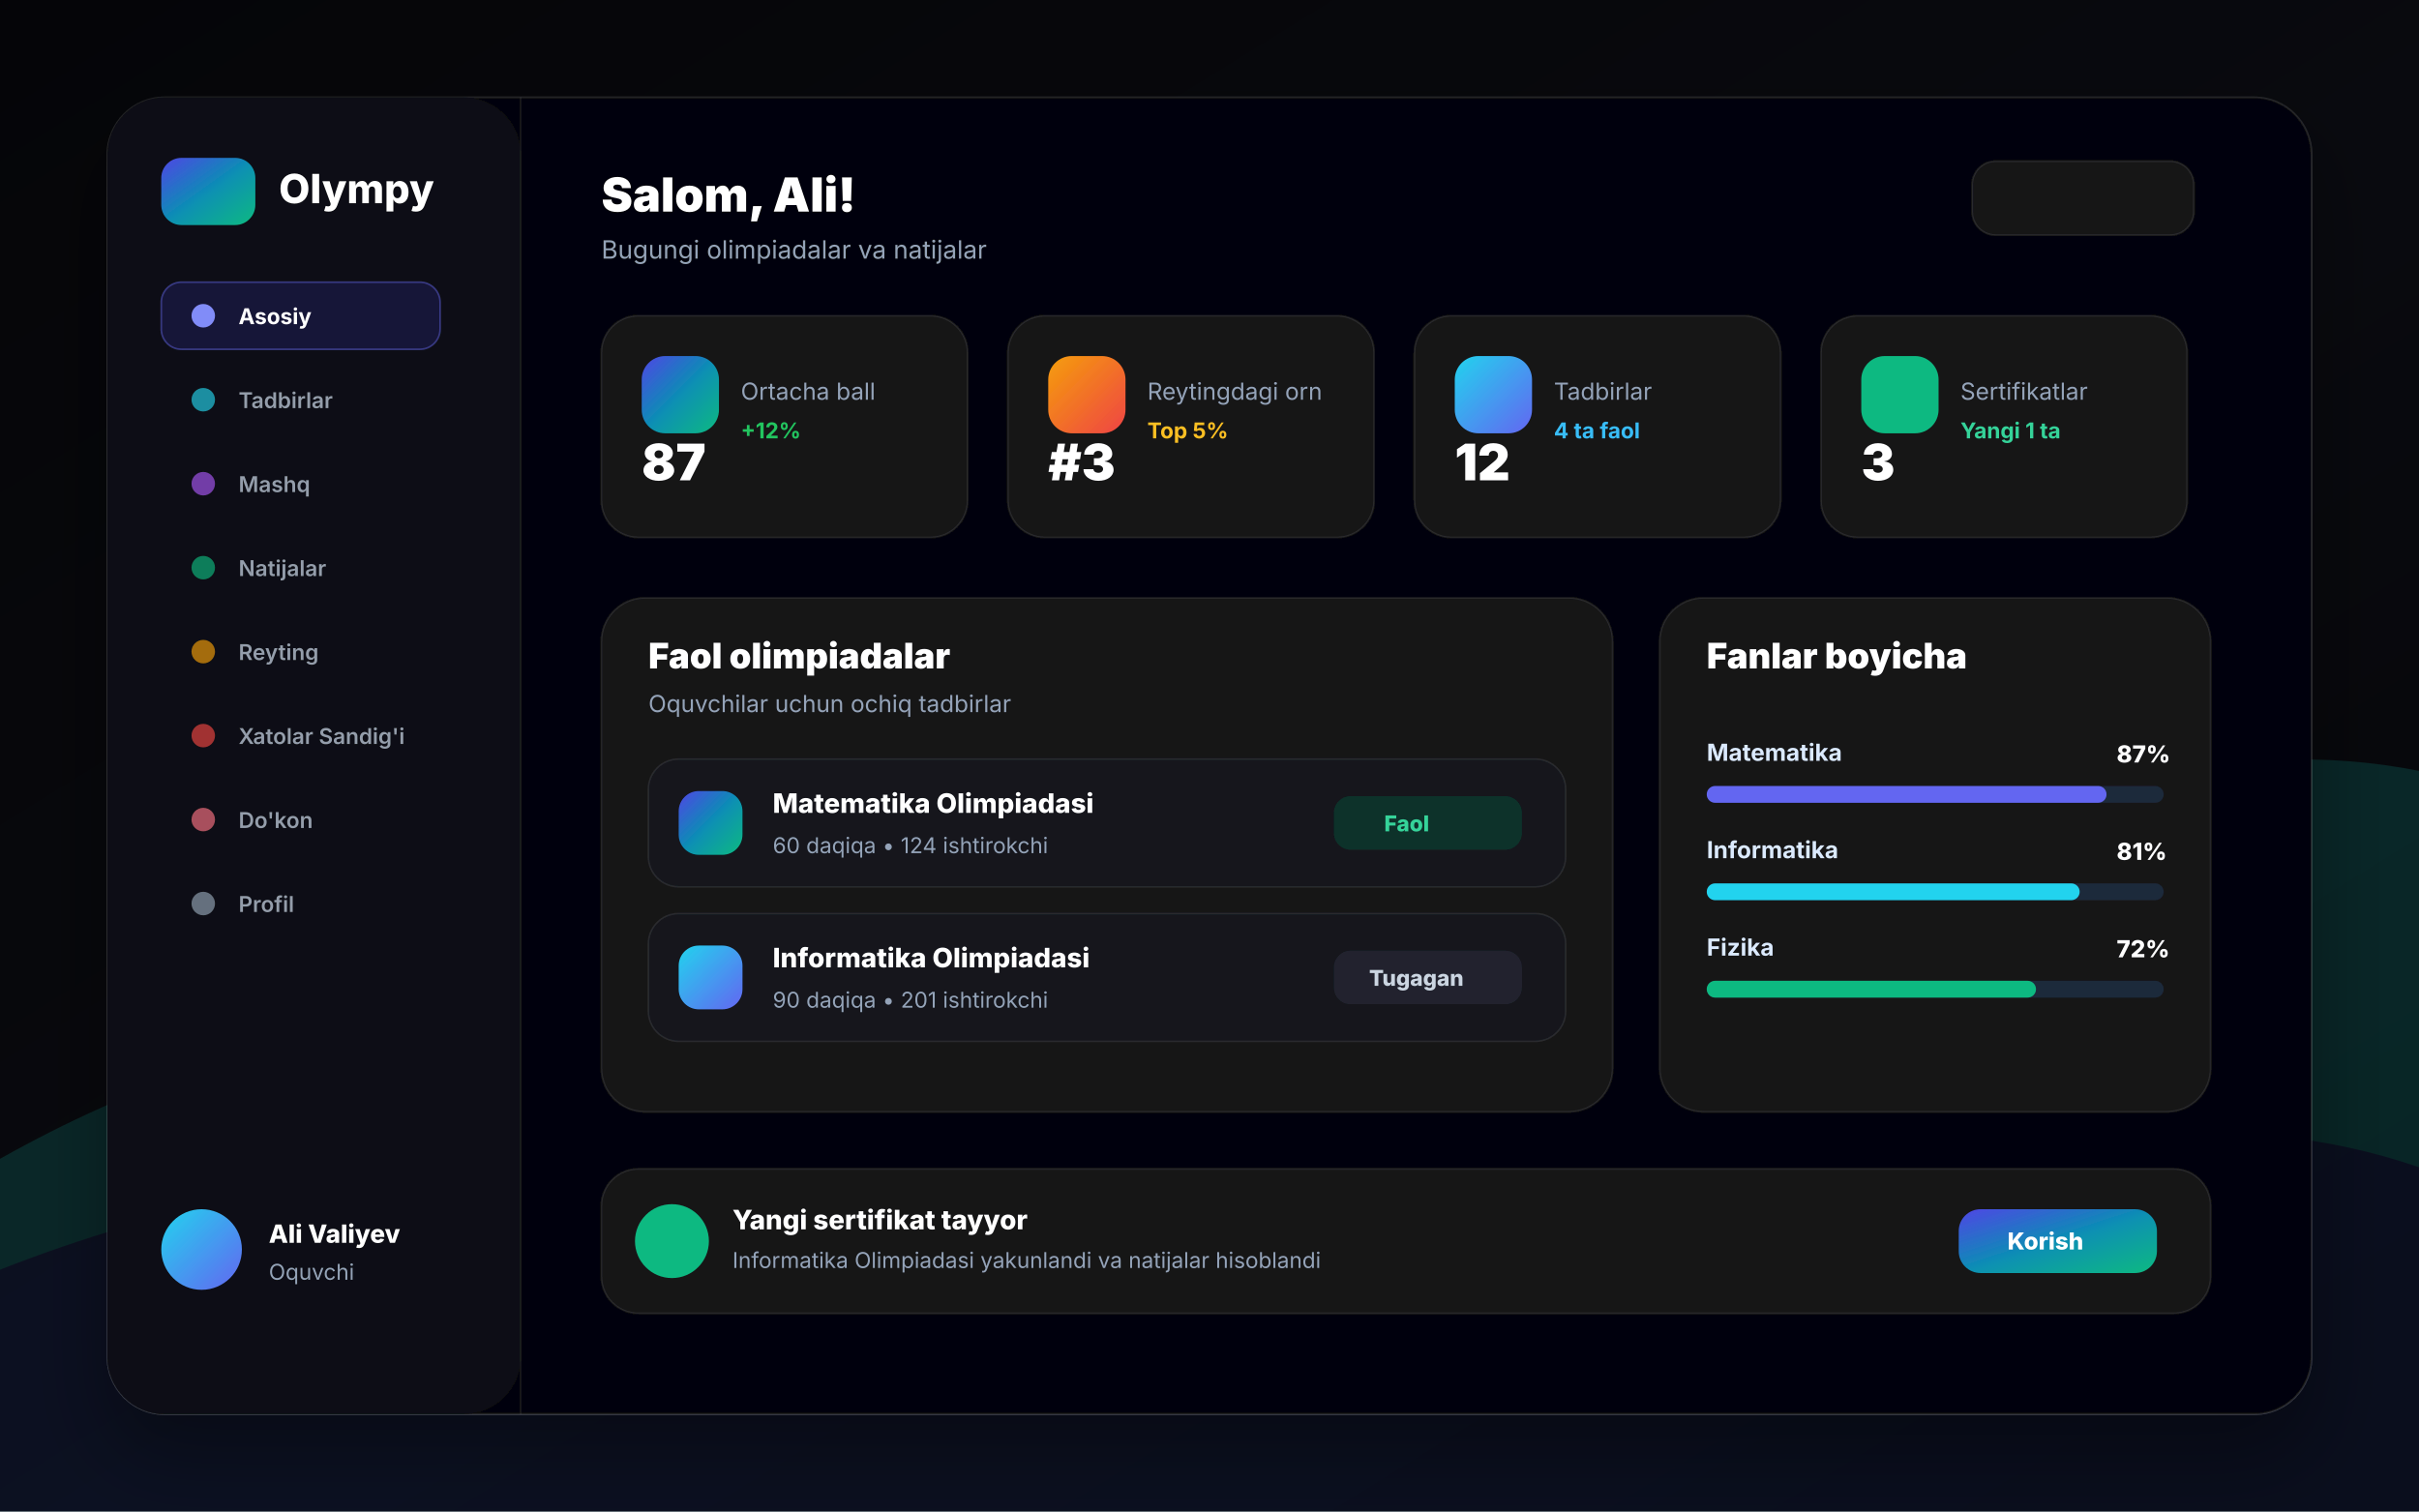
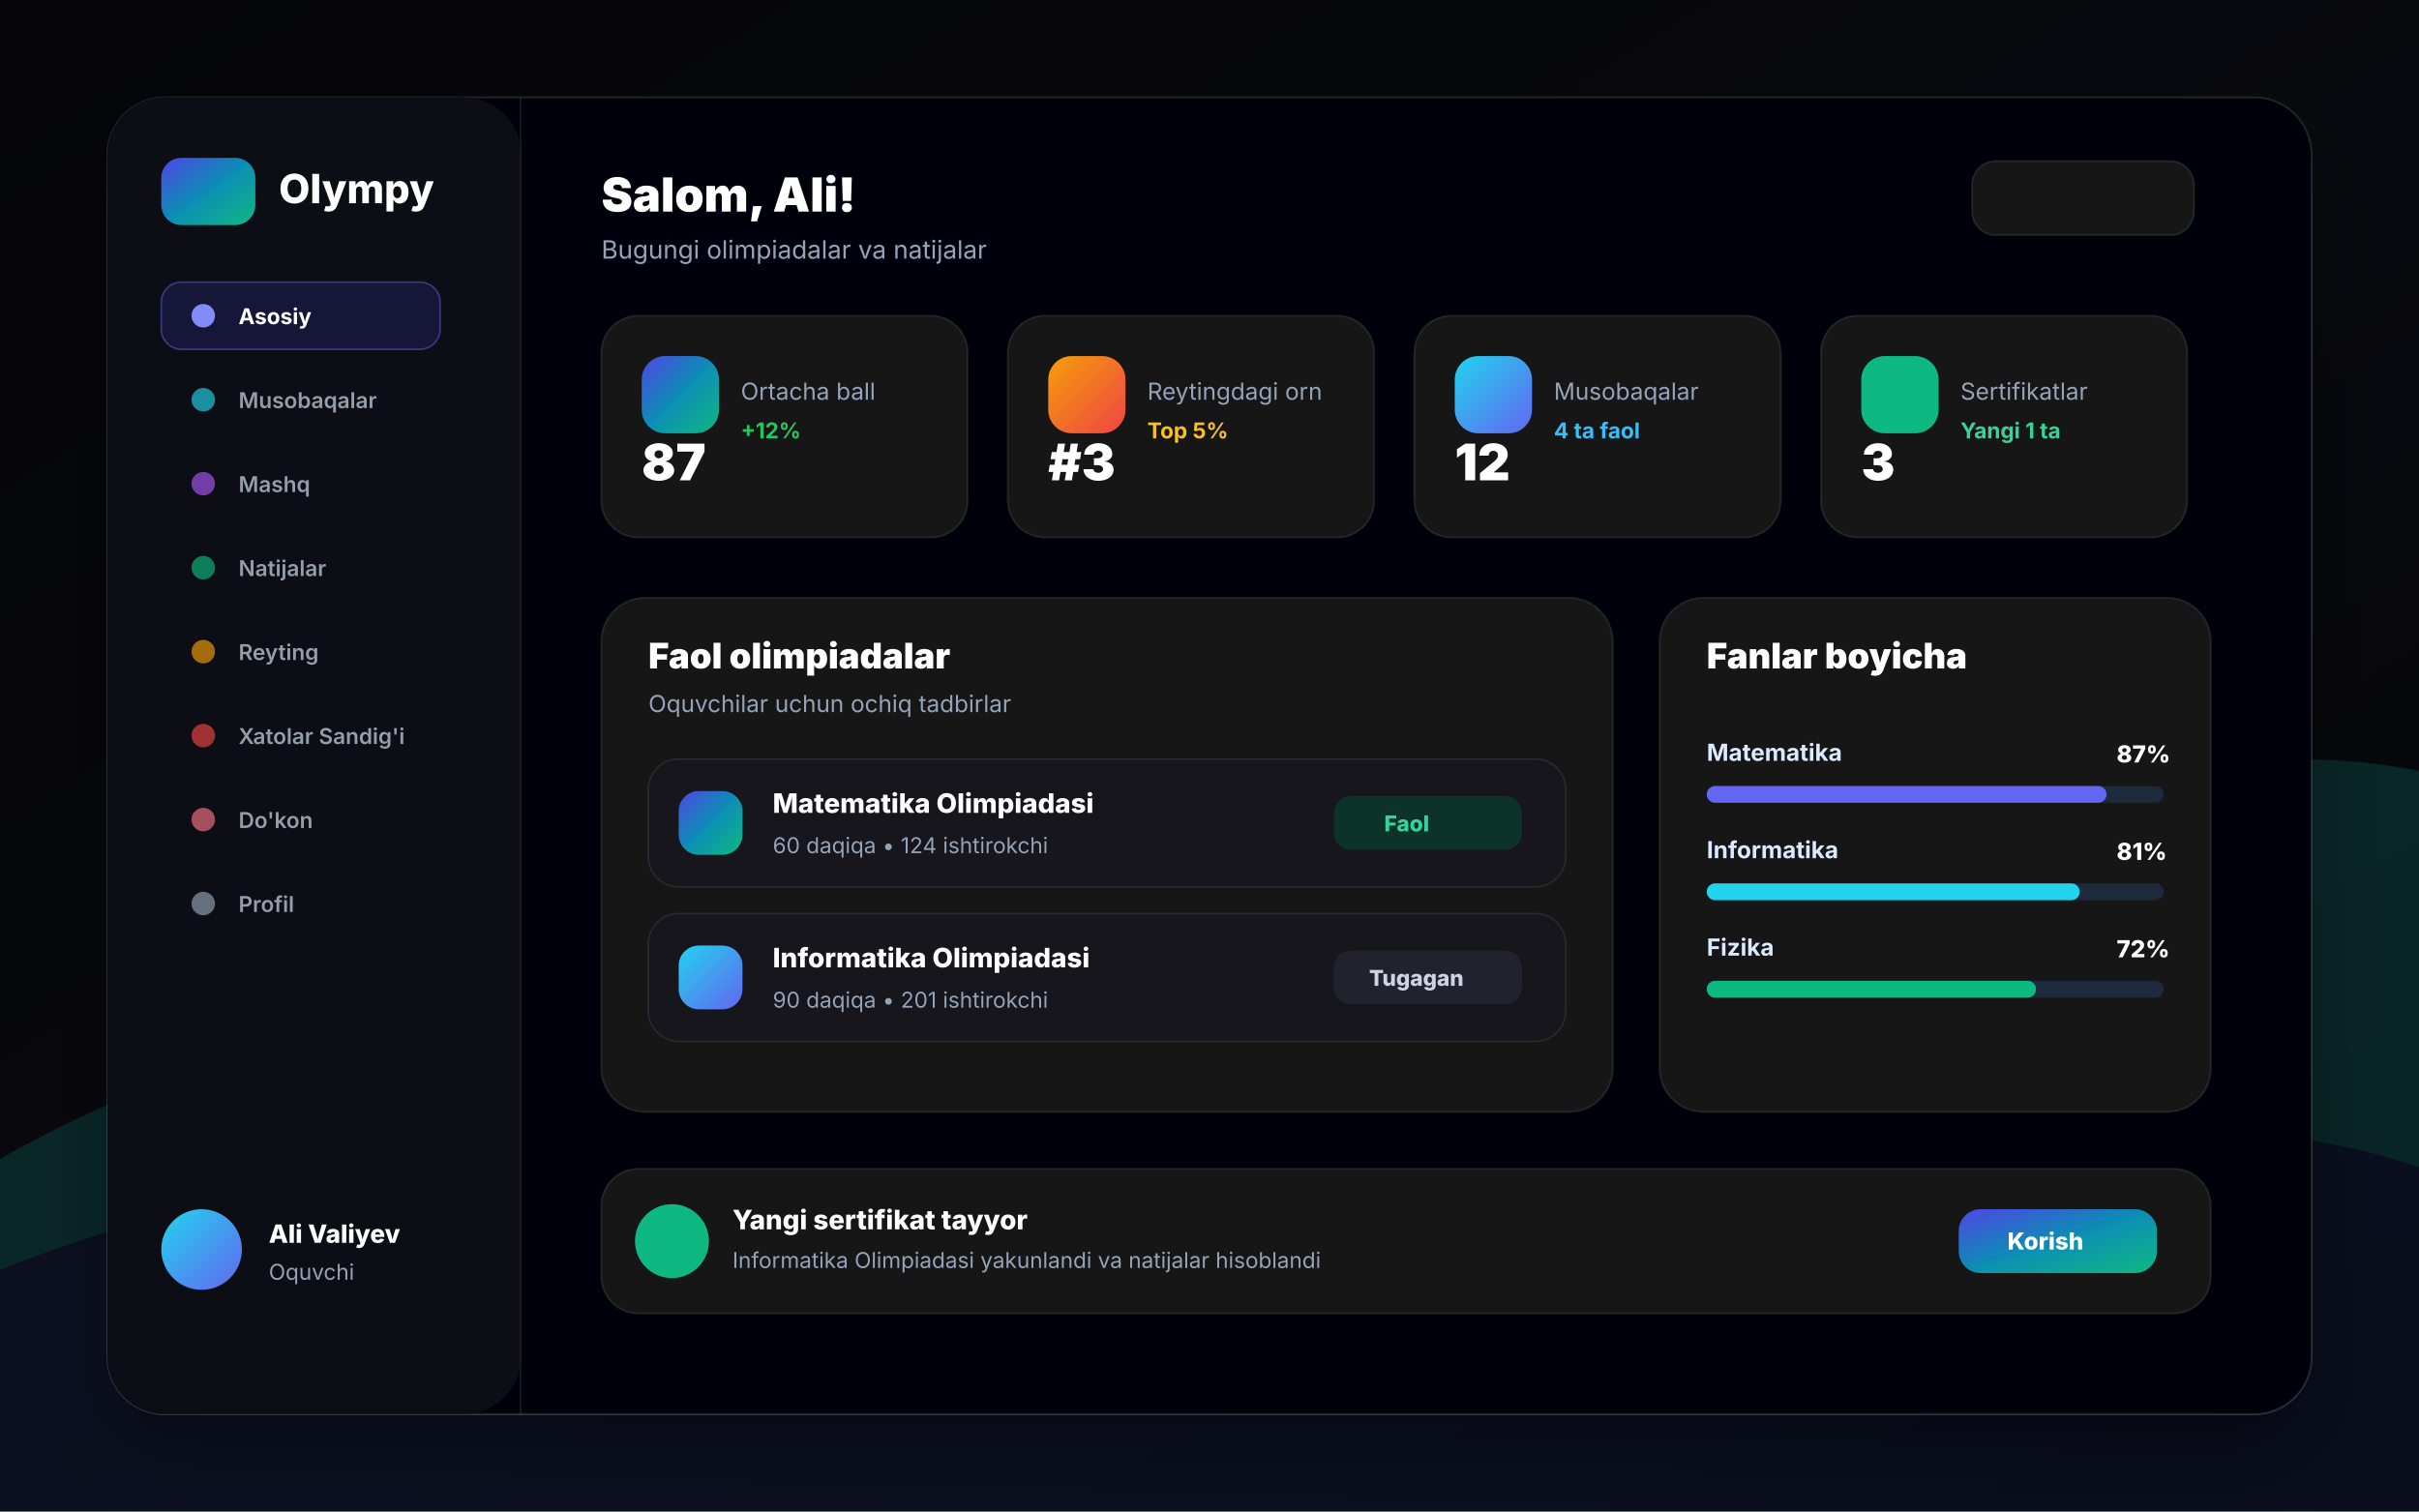
<svg xmlns="http://www.w3.org/2000/svg" width="1440" height="900" viewBox="0 0 1440 900" role="img" aria-labelledby="title desc">
  <defs>
    <linearGradient id="bg" x1="0" y1="0" x2="1" y2="1">
      <stop offset="0" stop-color="#050508" />
      <stop offset="0.55" stop-color="#090a0f" />
      <stop offset="1" stop-color="#050508" />
    </linearGradient>
    <linearGradient id="brand" x1="0" y1="0" x2="1" y2="1">
      <stop offset="0" stop-color="#4f46e5" />
      <stop offset="0.52" stop-color="#0891b2" />
      <stop offset="1" stop-color="#10b981" />
    </linearGradient>
    <linearGradient id="warm" x1="0" y1="0" x2="1" y2="1">
      <stop offset="0" stop-color="#f59e0b" />
      <stop offset="1" stop-color="#ef4444" />
    </linearGradient>
    <linearGradient id="cool" x1="0" y1="0" x2="1" y2="1">
      <stop offset="0" stop-color="#22d3ee" />
      <stop offset="1" stop-color="#6366f1" />
    </linearGradient>
    <filter id="shadow" x="-20%" y="-20%" width="140%" height="140%">
      <feDropShadow dx="0" dy="24" stdDeviation="24" flood-color="#000000" flood-opacity="0.36" />
    </filter>
  </defs>
  <rect width="1440" height="900" fill="url(#bg)" />
  <path d="M0 0h1440v900H0z" fill="none" />
  <g opacity="0.28">
    <path d="M0 690c160-90 330-112 520-64 232 59 357 37 542-73 143-85 268-116 378-94v441H0z" fill="#0f766e" />
    <path d="M0 756c194-76 376-75 545 3 189 88 370 83 543-16 123-70 241-86 352-48v205H0z" fill="#172554" />
  </g>
  <g filter="url(#shadow)">
    <rect x="64" y="58" width="1312" height="784" rx="34" fill="#050508" stroke="#ffffff" stroke-opacity="0.11" />
    <rect x="64" y="58" width="246" height="784" rx="34" fill="#0d0e12" />
    <path d="M310 58v784" stroke="#ffffff" stroke-opacity="0.08" />
    <g transform="translate(96 94)">
      <rect width="56" height="40" rx="12" fill="url(#brand)" />
      <text x="70" y="27" fill="#fff" font-family="Inter, Arial, sans-serif" font-size="24" font-weight="800">Olympy</text>
    </g>
    <g transform="translate(96 164)" fill="none" font-family="Inter, Arial, sans-serif">
      <rect width="166" height="40" rx="12" fill="#4f46e5" fill-opacity="0.18" stroke="#6366f1" stroke-opacity="0.45" y="4" />
      <circle cx="25" cy="24" r="7" fill="#818cf8" />
      <text x="46" y="29" fill="#fff" font-size="13" font-weight="700">Asosiy</text>
      <g opacity="0.65">
        <circle cx="25" cy="74" r="7" fill="#22d3ee" />
-         <text x="46" y="79" fill="#dbeafe" font-size="13" font-weight="600">Tadbirlar</text>
+         <text x="46" y="79" fill="#dbeafe" font-size="13" font-weight="600">Musobaqalar</text>
        <circle cx="25" cy="124" r="7" fill="#a855f7" />
        <text x="46" y="129" fill="#dbeafe" font-size="13" font-weight="600">Mashq</text>
        <circle cx="25" cy="174" r="7" fill="#10b981" />
        <text x="46" y="179" fill="#dbeafe" font-size="13" font-weight="600">Natijalar</text>
        <circle cx="25" cy="224" r="7" fill="#f59e0b" />
        <text x="46" y="229" fill="#dbeafe" font-size="13" font-weight="600">Reyting</text>
        <circle cx="25" cy="274" r="7" fill="#ef4444" />
        <text x="46" y="279" fill="#dbeafe" font-size="13" font-weight="600">Xatolar Sandig'i</text>
        <circle cx="25" cy="324" r="7" fill="#fb7185" />
        <text x="46" y="329" fill="#dbeafe" font-size="13" font-weight="600">Do'kon</text>
        <circle cx="25" cy="374" r="7" fill="#94a3b8" />
        <text x="46" y="379" fill="#dbeafe" font-size="13" font-weight="600">Profil</text>
      </g>
    </g>
    <g transform="translate(96 720)">
      <circle cx="24" cy="24" r="24" fill="url(#cool)" />
      <text x="64" y="20" fill="#fff" font-family="Inter, Arial, sans-serif" font-size="15" font-weight="800">Ali Valiyev</text>
      <text x="64" y="42" fill="#94a3b8" font-family="Inter, Arial, sans-serif" font-size="13">Oquvchi</text>
    </g>
    <g transform="translate(358 96)" font-family="Inter, Arial, sans-serif">
      <text x="0" y="30" fill="#fff" font-size="28" font-weight="850">Salom, Ali!</text>
      <text x="0" y="58" fill="#94a3b8" font-size="15">Bugungi olimpiadalar va natijalar</text>
      <rect x="816" y="0" width="132" height="44" rx="14" fill="#ffffff" fill-opacity="0.07" stroke="#ffffff" stroke-opacity="0.1" />
      <text id="landing-date" x="840" y="28" fill="#dbeafe" font-size="14" font-weight="700" />
    </g>
    <g transform="translate(358 188)" font-family="Inter, Arial, sans-serif">
      <g>
        <rect width="218" height="132" rx="22" fill="#ffffff" fill-opacity="0.07" stroke="#ffffff" stroke-opacity="0.1" />
        <rect x="24" y="24" width="46" height="46" rx="14" fill="url(#brand)" />
        <text x="24" y="98" fill="#fff" font-size="30" font-weight="850">87</text>
        <text x="83" y="50" fill="#94a3b8" font-size="14">Ortacha ball</text>
        <text x="83" y="73" fill="#22c55e" font-size="13" font-weight="700">+12%</text>
      </g>
      <g transform="translate(242 0)">
        <rect width="218" height="132" rx="22" fill="#ffffff" fill-opacity="0.07" stroke="#ffffff" stroke-opacity="0.1" />
        <rect x="24" y="24" width="46" height="46" rx="14" fill="url(#warm)" />
        <text x="24" y="98" fill="#fff" font-size="30" font-weight="850">#3</text>
        <text x="83" y="50" fill="#94a3b8" font-size="14">Reytingdagi orn</text>
        <text x="83" y="73" fill="#fbbf24" font-size="13" font-weight="700">Top 5%</text>
      </g>
      <g transform="translate(484 0)">
        <rect width="218" height="132" rx="22" fill="#ffffff" fill-opacity="0.07" stroke="#ffffff" stroke-opacity="0.1" />
        <rect x="24" y="24" width="46" height="46" rx="14" fill="url(#cool)" />
        <text x="24" y="98" fill="#fff" font-size="30" font-weight="850">12</text>
-         <text x="83" y="50" fill="#94a3b8" font-size="14">Tadbirlar</text>
+         <text x="83" y="50" fill="#94a3b8" font-size="14">Musobaqalar</text>
        <text x="83" y="73" fill="#38bdf8" font-size="13" font-weight="700">4 ta faol</text>
      </g>
      <g transform="translate(726 0)">
        <rect width="218" height="132" rx="22" fill="#ffffff" fill-opacity="0.07" stroke="#ffffff" stroke-opacity="0.1" />
        <rect x="24" y="24" width="46" height="46" rx="14" fill="#10b981" />
        <text x="24" y="98" fill="#fff" font-size="30" font-weight="850">3</text>
        <text x="83" y="50" fill="#94a3b8" font-size="14">Sertifikatlar</text>
        <text x="83" y="73" fill="#34d399" font-size="13" font-weight="700">Yangi 1 ta</text>
      </g>
    </g>
    <g transform="translate(358 356)" font-family="Inter, Arial, sans-serif">
      <rect width="602" height="306" rx="26" fill="#ffffff" fill-opacity="0.07" stroke="#ffffff" stroke-opacity="0.1" />
      <text x="28" y="42" fill="#fff" font-size="21" font-weight="850">Faol olimpiadalar</text>
      <text x="28" y="68" fill="#94a3b8" font-size="14">Oquvchilar uchun ochiq tadbirlar</text>
      <g transform="translate(28 96)">
        <rect width="546" height="76" rx="18" fill="#12141a" stroke="#ffffff" stroke-opacity="0.09" />
        <rect x="18" y="19" width="38" height="38" rx="12" fill="url(#brand)" />
        <text x="74" y="32" fill="#fff" font-size="16" font-weight="800">Matematika Olimpiadasi</text>
        <text x="74" y="56" fill="#94a3b8" font-size="13">60 daqiqa • 124 ishtirokchi</text>
        <rect x="408" y="22" width="112" height="32" rx="10" fill="#10b981" fill-opacity="0.18" />
        <text x="438" y="43" fill="#34d399" font-size="13" font-weight="800">Faol</text>
      </g>
      <g transform="translate(28 188)">
        <rect width="546" height="76" rx="18" fill="#12141a" stroke="#ffffff" stroke-opacity="0.09" />
        <rect x="18" y="19" width="38" height="38" rx="12" fill="url(#cool)" />
        <text x="74" y="32" fill="#fff" font-size="16" font-weight="800">Informatika Olimpiadasi</text>
        <text x="74" y="56" fill="#94a3b8" font-size="13">90 daqiqa • 201 ishtirokchi</text>
        <rect x="408" y="22" width="112" height="32" rx="10" fill="#64748b" fill-opacity="0.18" />
        <text x="429" y="43" fill="#cbd5e1" font-size="13" font-weight="800">Tugagan</text>
      </g>
    </g>
    <g transform="translate(988 356)" font-family="Inter, Arial, sans-serif">
      <rect width="328" height="306" rx="26" fill="#ffffff" fill-opacity="0.07" stroke="#ffffff" stroke-opacity="0.1" />
      <text x="28" y="42" fill="#fff" font-size="21" font-weight="850">Fanlar boyicha</text>
      <g transform="translate(28 78)">
        <text y="19" fill="#dbeafe" font-size="14" font-weight="700">Matematika</text>
        <rect y="34" width="272" height="10" rx="5" fill="#1e293b" />
        <rect y="34" width="238" height="10" rx="5" fill="#6366f1" />
        <text x="244" y="20" fill="#fff" font-size="14" font-weight="800">87%</text>
      </g>
      <g transform="translate(28 136)">
        <text y="19" fill="#dbeafe" font-size="14" font-weight="700">Informatika</text>
        <rect y="34" width="272" height="10" rx="5" fill="#1e293b" />
        <rect y="34" width="222" height="10" rx="5" fill="#22d3ee" />
        <text x="244" y="20" fill="#fff" font-size="14" font-weight="800">81%</text>
      </g>
      <g transform="translate(28 194)">
        <text y="19" fill="#dbeafe" font-size="14" font-weight="700">Fizika</text>
        <rect y="34" width="272" height="10" rx="5" fill="#1e293b" />
        <rect y="34" width="196" height="10" rx="5" fill="#10b981" />
        <text x="244" y="20" fill="#fff" font-size="14" font-weight="800">72%</text>
      </g>
    </g>
    <g transform="translate(358 696)" font-family="Inter, Arial, sans-serif">
      <rect width="958" height="86" rx="22" fill="#ffffff" fill-opacity="0.07" stroke="#ffffff" stroke-opacity="0.1" />
      <circle cx="42" cy="43" r="22" fill="#10b981" />
      <text x="78" y="36" fill="#fff" font-size="16" font-weight="800">Yangi sertifikat tayyor</text>
      <text x="78" y="59" fill="#94a3b8" font-size="13">Informatika Olimpiadasi yakunlandi va natijalar hisoblandi</text>
      <rect x="808" y="24" width="118" height="38" rx="13" fill="url(#brand)" />
      <text x="837" y="48" fill="#fff" font-size="14" font-weight="800">Korish</text>
    </g>
  </g>
</svg>
